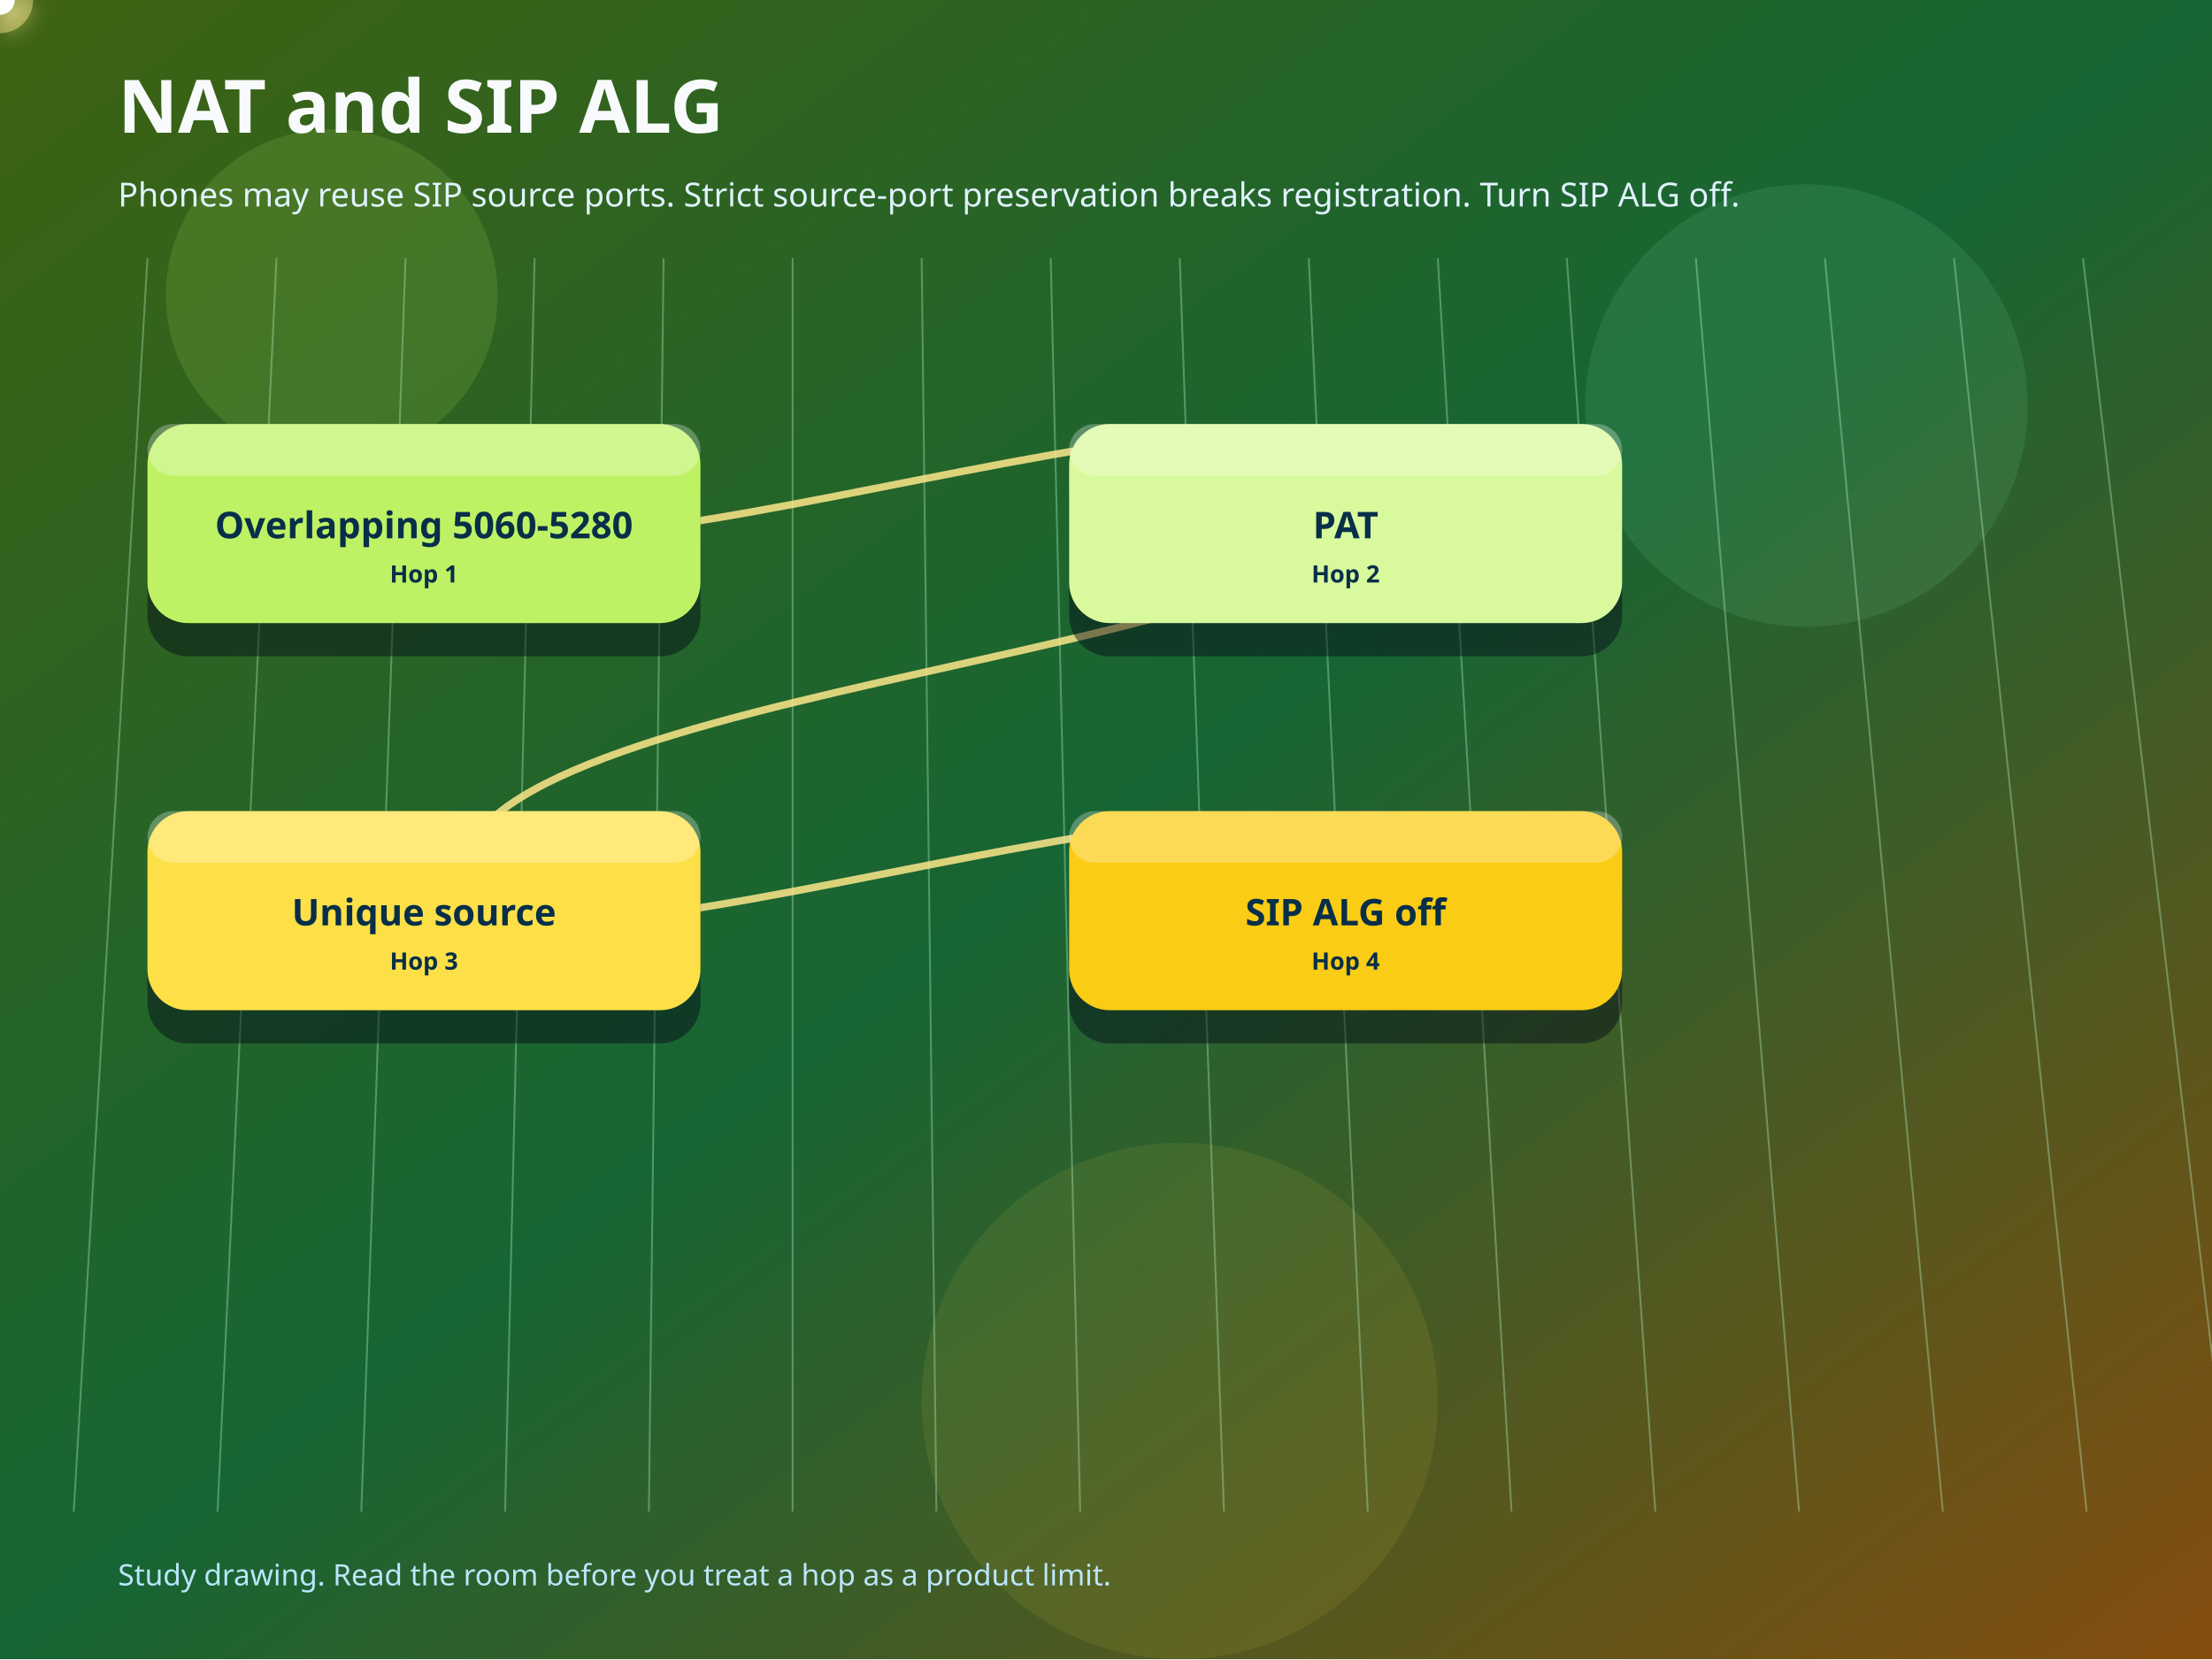
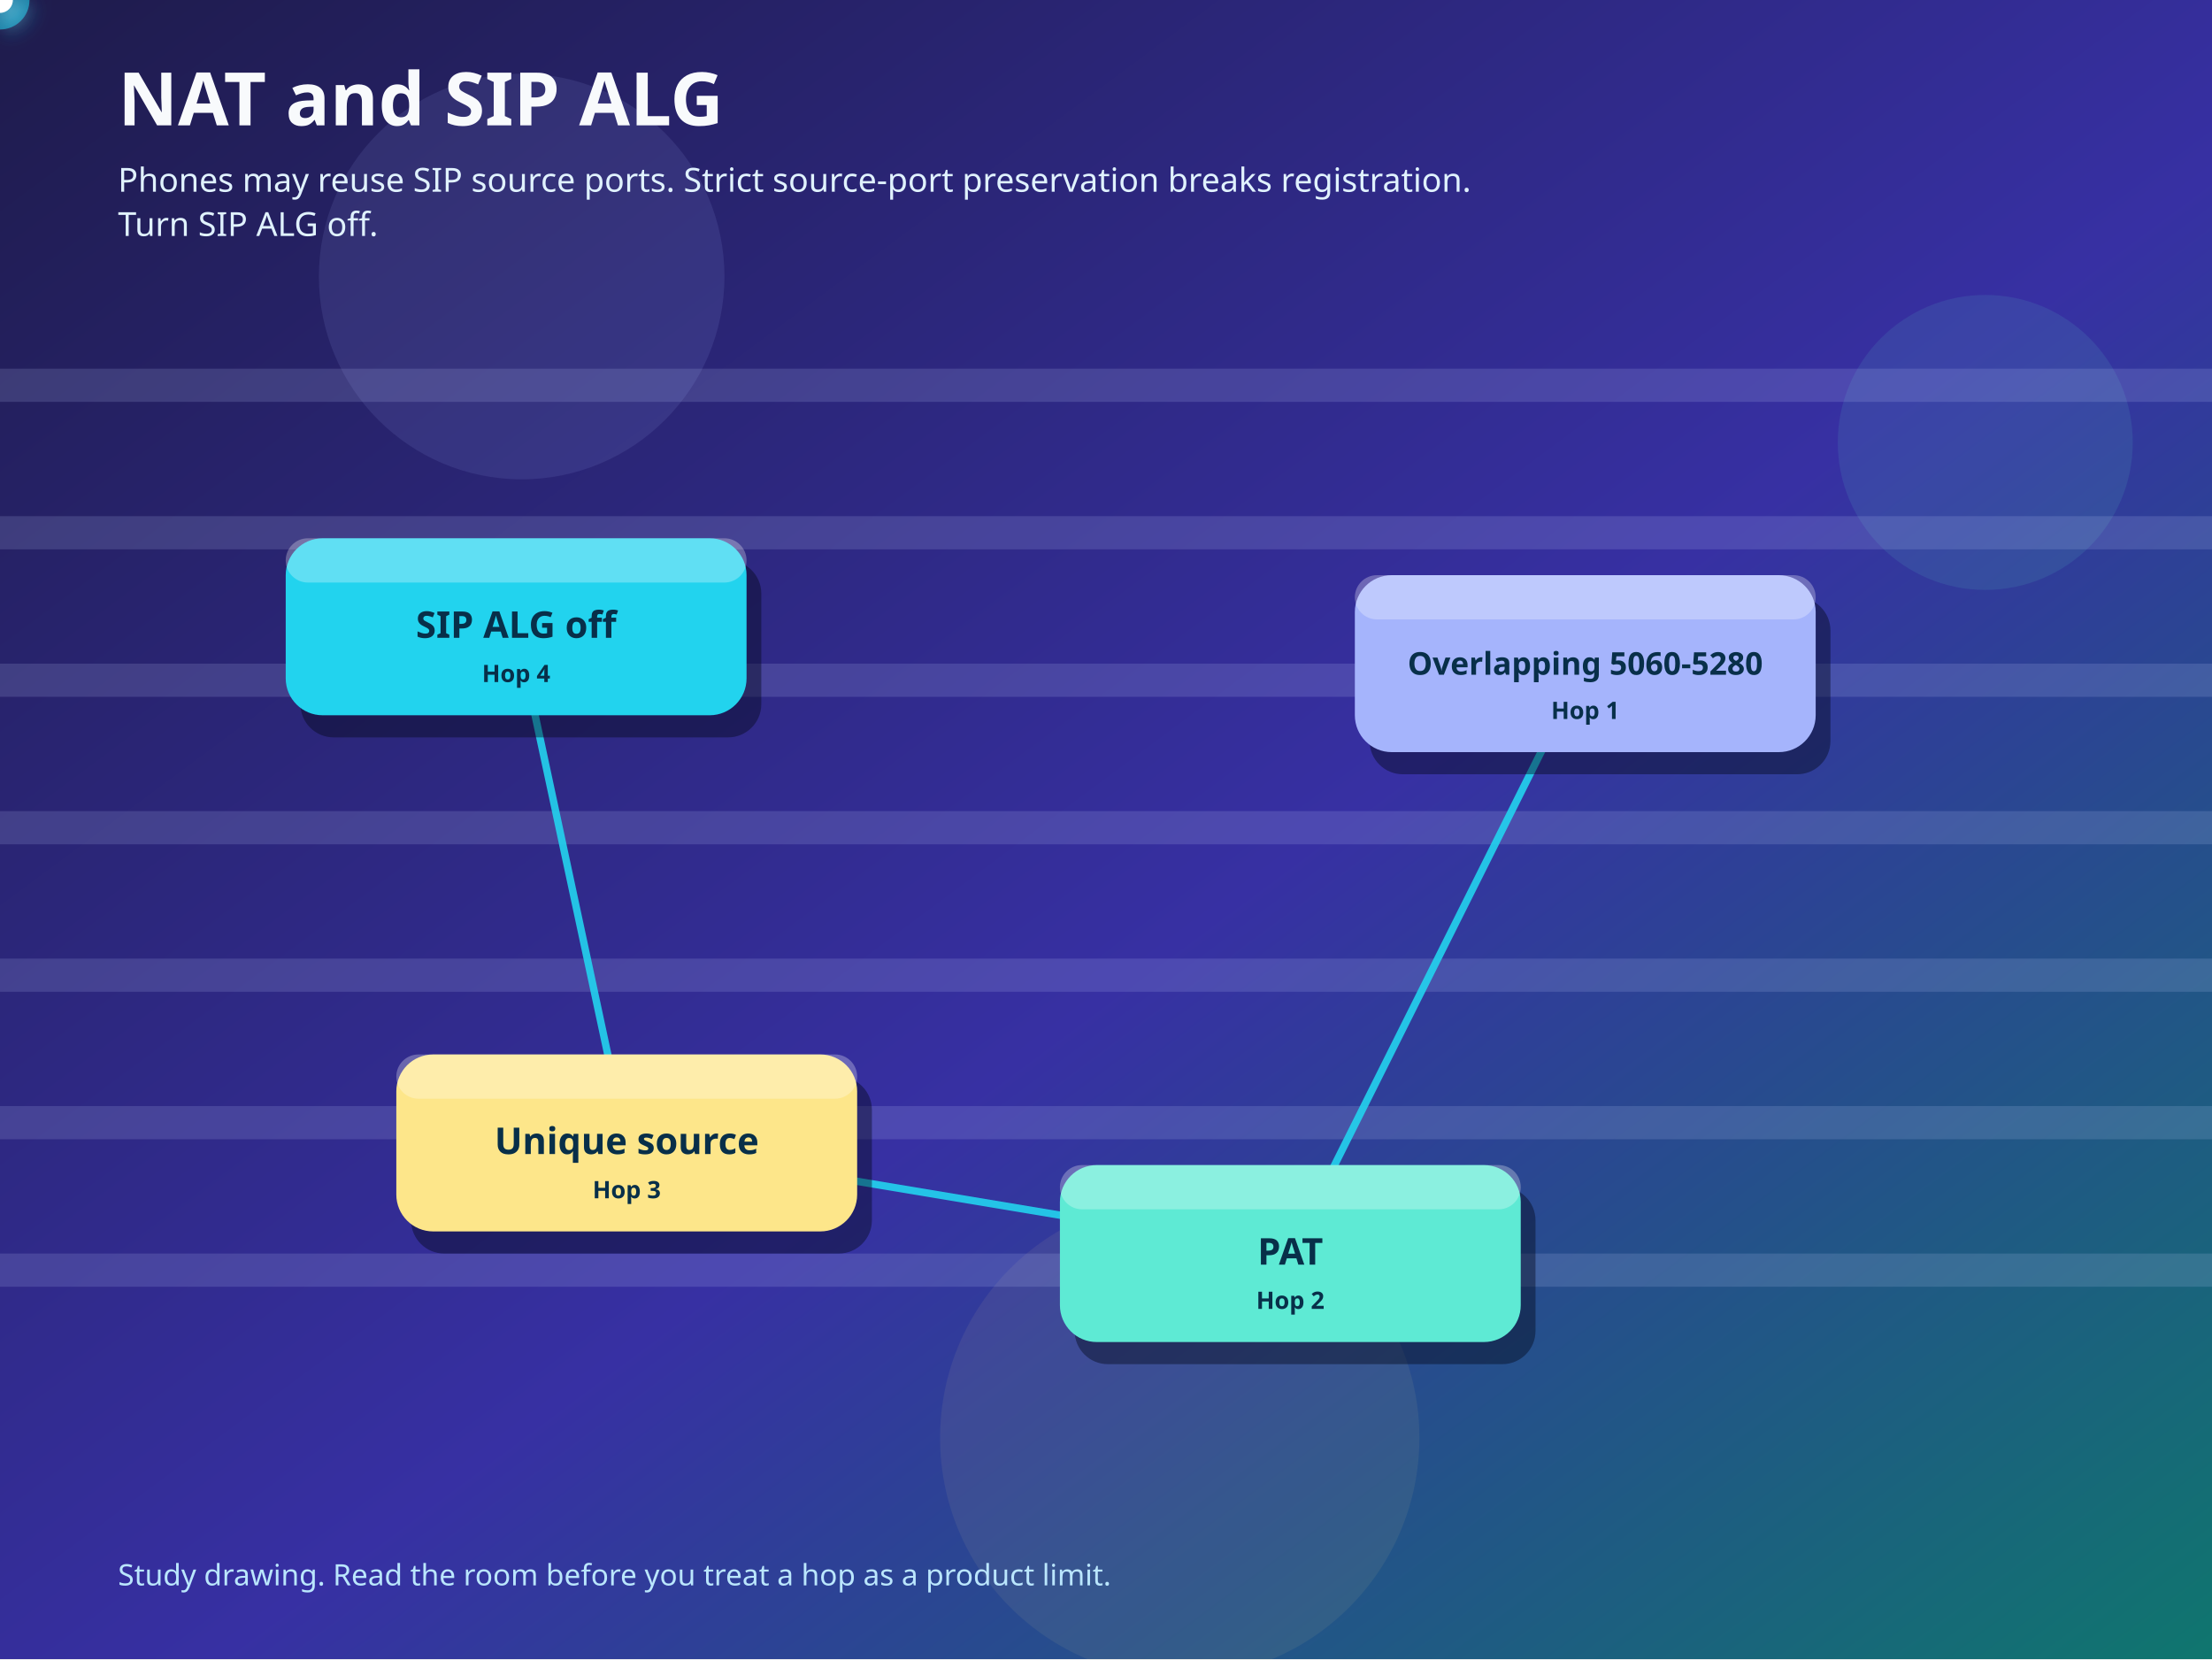
- <svg xmlns="http://www.w3.org/2000/svg" data-palette="5" viewBox="0 0 1200 900" role="img" aria-label="NAT and SIP ALG">
+ <svg xmlns="http://www.w3.org/2000/svg" viewBox="0 0 1200 900" data-layout="ellipse" role="img" aria-label="NAT and SIP ALG">
  <defs>
    <linearGradient id="sky" x1="0" y1="0" x2="1" y2="1">
-       <stop offset="0" stop-color="#3f6212" />
-       <stop offset="0.5" stop-color="#166534" />
-       <stop offset="1" stop-color="#854d0e" />
+       <stop offset="0" stop-color="#1e1b4b" />
+       <stop offset="0.55" stop-color="#3730a3" />
+       <stop offset="1" stop-color="#0f766e" />
    </linearGradient>
-     <filter id="glow" x="-50%" y="-50%" width="200%" height="200%">
+     <filter id="glow" x="-40%" y="-40%" width="180%" height="180%">
      <feGaussianBlur stdDeviation="6" result="b" />
      <feMerge>
        <feMergeNode in="b" />
        <feMergeNode in="SourceGraphic" />
      </feMerge>
    </filter>
  </defs>
  <rect width="1200" height="900" fill="url(#sky)" />
-   <g opacity="0.55">
-     <animateTransform attributeName="transform" type="translate" values="0 0; 0 18; 0 0" dur="14s" repeatCount="indefinite" />
-     <circle cx="180" cy="160" r="90" fill="#bef264" opacity="0.25" />
-     <circle cx="980" cy="220" r="120" fill="#86efac" opacity="0.2" />
-     <circle cx="640" cy="760" r="140" fill="#fde047" opacity="0.16" />
+   <g opacity="0.5">
+     <animateTransform attributeName="transform" type="translate" values="0 0; 0 28; 0 0" dur="12s" repeatCount="indefinite" />
+     <circle cx="283" cy="150" r="110" fill="#a5b4fc" opacity="0.22" />
+     <circle cx="1077" cy="240" r="80" fill="#5eead4" opacity="0.2" />
+     <circle cx="640" cy="780" r="130" fill="#fde68a" opacity="0.14" />
  </g>
-   <g opacity="0.35" stroke="#bbf7d0" stroke-width="1">
-     <animateTransform attributeName="transform" type="translate" values="0 0; -12 8; 0 0" dur="18s" repeatCount="indefinite" />
-     <line x1="80" y1="140" x2="40" y2="820" />
-     <line x1="150" y1="140" x2="118" y2="820" />
-     <line x1="220" y1="140" x2="196" y2="820" />
-     <line x1="290" y1="140" x2="274" y2="820" />
-     <line x1="360" y1="140" x2="352" y2="820" />
-     <line x1="430" y1="140" x2="430" y2="820" />
-     <line x1="500" y1="140" x2="508" y2="820" />
-     <line x1="570" y1="140" x2="586" y2="820" />
-     <line x1="640" y1="140" x2="664" y2="820" />
-     <line x1="710" y1="140" x2="742" y2="820" />
-     <line x1="780" y1="140" x2="820" y2="820" />
-     <line x1="850" y1="140" x2="898" y2="820" />
-     <line x1="920" y1="140" x2="976" y2="820" />
-     <line x1="990" y1="140" x2="1054" y2="820" />
-     <line x1="1060" y1="140" x2="1132" y2="820" />
-     <line x1="1130" y1="140" x2="1210" y2="820" />
+   <g>
+     <animateTransform attributeName="transform" type="translate" values="0 0; -16 10; 0 0" dur="18s" repeatCount="indefinite" />
+     <g opacity="0.16">
+       <rect x="0" y="200" width="1200" height="18" fill="#c7d2fe" />
+       <rect x="0" y="280" width="1200" height="18" fill="#c7d2fe" />
+       <rect x="0" y="360" width="1200" height="18" fill="#c7d2fe" />
+       <rect x="0" y="440" width="1200" height="18" fill="#c7d2fe" />
+       <rect x="0" y="520" width="1200" height="18" fill="#c7d2fe" />
+       <rect x="0" y="600" width="1200" height="18" fill="#c7d2fe" />
+       <rect x="0" y="680" width="1200" height="18" fill="#c7d2fe" />
+     </g>
  </g>
-   <text x="64" y="72" fill="#f8fafc" font-size="40" font-family="system-ui,sans-serif" font-weight="800">NAT and SIP ALG</text>
-   <text x="64" y="112" fill="#e0f2fe" font-size="18" font-family="system-ui,sans-serif">Phones may reuse SIP source ports. Strict source-port preservation breaks registration. Turn SIP ALG off.</text>
-   <path d="M 250 266 C 250 356 750 160 750 266 C 750 356 250 370 250 476 C 250 566 750 370 750 476" fill="none" stroke="#fde68a" stroke-width="4" stroke-linecap="round" opacity="0.85" />
+   <text x="64" y="68" fill="#f8fafc" font-size="40" font-family="system-ui,sans-serif" font-weight="800">NAT and SIP ALG</text>
+   <text x="64" y="104" fill="#e0f2fe" font-size="18" font-family="system-ui,sans-serif">Phones may reuse SIP source ports. Strict source-port preservation breaks registration.</text>
+   <text x="64" y="128" fill="#e0f2fe" font-size="18" font-family="system-ui,sans-serif">Turn SIP ALG off.</text>
+   <path d="M 860 360 L 700 680 L 340 620 L 280 340" fill="none" stroke="#22d3ee" stroke-width="4" stroke-linecap="round" opacity="0.9" />
  <g class="hop">
-     <rect x="80" y="248" width="300" height="108" rx="22" fill="#020617" opacity="0.45" />
-     <rect x="80" y="230" width="300" height="108" rx="22" fill="#bef264" />
-     <rect x="80" y="230" width="300" height="28" rx="14" fill="#ffffff" opacity="0.28" />
-     <text x="230" y="292" text-anchor="middle" fill="#082f49" font-size="20" font-family="system-ui,sans-serif" font-weight="800">Overlapping 5060-5280</text>
-     <text x="230" y="316" text-anchor="middle" fill="#082f49" font-size="13" font-family="system-ui,sans-serif" font-weight="700">Hop 1</text>
+     <rect x="743.0" y="324.0" width="250" height="96" rx="18" fill="#020617" opacity="0.42" />
+     <rect x="735.0" y="312.0" width="250" height="96" rx="20" fill="#a5b4fc" />
+     <rect x="735.0" y="312.0" width="250" height="24" rx="12" fill="#ffffff" opacity="0.28" />
+     <text x="860" y="366.0" text-anchor="middle" fill="#082f49" font-size="17" font-family="system-ui,sans-serif" font-weight="800">Overlapping 5060-5280</text>
+     <text x="860" y="390.0" text-anchor="middle" fill="#082f49" font-size="13" font-family="system-ui,sans-serif" font-weight="700">Hop 1</text>
  </g>
  <g class="hop">
-     <rect x="580" y="248" width="300" height="108" rx="22" fill="#020617" opacity="0.45" />
-     <rect x="580" y="230" width="300" height="108" rx="22" fill="#d9f99d" />
-     <rect x="580" y="230" width="300" height="28" rx="14" fill="#ffffff" opacity="0.28" />
-     <text x="730" y="292" text-anchor="middle" fill="#082f49" font-size="20" font-family="system-ui,sans-serif" font-weight="800">PAT</text>
-     <text x="730" y="316" text-anchor="middle" fill="#082f49" font-size="13" font-family="system-ui,sans-serif" font-weight="700">Hop 2</text>
+     <rect x="583.0" y="644.0" width="250" height="96" rx="18" fill="#020617" opacity="0.42" />
+     <rect x="575.0" y="632.0" width="250" height="96" rx="20" fill="#5eead4" />
+     <rect x="575.0" y="632.0" width="250" height="24" rx="12" fill="#ffffff" opacity="0.28" />
+     <text x="700" y="686.0" text-anchor="middle" fill="#082f49" font-size="20" font-family="system-ui,sans-serif" font-weight="800">PAT</text>
+     <text x="700" y="710.0" text-anchor="middle" fill="#082f49" font-size="13" font-family="system-ui,sans-serif" font-weight="700">Hop 2</text>
  </g>
  <g class="hop">
-     <rect x="80" y="458" width="300" height="108" rx="22" fill="#020617" opacity="0.45" />
-     <rect x="80" y="440" width="300" height="108" rx="22" fill="#fde047" />
-     <rect x="80" y="440" width="300" height="28" rx="14" fill="#ffffff" opacity="0.28" />
-     <text x="230" y="502" text-anchor="middle" fill="#082f49" font-size="20" font-family="system-ui,sans-serif" font-weight="800">Unique source</text>
-     <text x="230" y="526" text-anchor="middle" fill="#082f49" font-size="13" font-family="system-ui,sans-serif" font-weight="700">Hop 3</text>
+     <rect x="223.0" y="584.0" width="250" height="96" rx="18" fill="#020617" opacity="0.42" />
+     <rect x="215.0" y="572.0" width="250" height="96" rx="20" fill="#fde68a" />
+     <rect x="215.0" y="572.0" width="250" height="24" rx="12" fill="#ffffff" opacity="0.28" />
+     <text x="340" y="626.0" text-anchor="middle" fill="#082f49" font-size="20" font-family="system-ui,sans-serif" font-weight="800">Unique source</text>
+     <text x="340" y="650.0" text-anchor="middle" fill="#082f49" font-size="13" font-family="system-ui,sans-serif" font-weight="700">Hop 3</text>
  </g>
  <g class="hop">
-     <rect x="580" y="458" width="300" height="108" rx="22" fill="#020617" opacity="0.45" />
-     <rect x="580" y="440" width="300" height="108" rx="22" fill="#facc15" />
-     <rect x="580" y="440" width="300" height="28" rx="14" fill="#ffffff" opacity="0.28" />
-     <text x="730" y="502" text-anchor="middle" fill="#082f49" font-size="20" font-family="system-ui,sans-serif" font-weight="800">SIP ALG off</text>
-     <text x="730" y="526" text-anchor="middle" fill="#082f49" font-size="13" font-family="system-ui,sans-serif" font-weight="700">Hop 4</text>
+     <rect x="163.0" y="304.0" width="250" height="96" rx="18" fill="#020617" opacity="0.42" />
+     <rect x="155.0" y="292.0" width="250" height="96" rx="20" fill="#22d3ee" />
+     <rect x="155.0" y="292.0" width="250" height="24" rx="12" fill="#ffffff" opacity="0.28" />
+     <text x="280" y="346.0" text-anchor="middle" fill="#082f49" font-size="20" font-family="system-ui,sans-serif" font-weight="800">SIP ALG off</text>
+     <text x="280" y="370.0" text-anchor="middle" fill="#082f49" font-size="13" font-family="system-ui,sans-serif" font-weight="700">Hop 4</text>
  </g>
  <g filter="url(#glow)">
-     <animateMotion dur="6.5s" repeatCount="indefinite" path="M 250 266 C 250 356 750 160 750 266 C 750 356 250 370 250 476 C 250 566 750 370 750 476" />
-     <circle r="18" fill="#fde68a" opacity="0.45" />
-     <circle r="8" fill="#ffffff" />
+     <animateMotion dur="7.3s" repeatCount="indefinite" path="M 860 360 L 700 680 L 340 620 L 280 340" />
+     <circle r="16" fill="#22d3ee" opacity="0.55" />
+     <circle r="7" fill="#ffffff" />
  </g>
  <text x="64" y="860" fill="#bae6fd" font-size="16" font-family="system-ui,sans-serif">Study drawing. Read the room before you treat a hop as a product limit.</text>
</svg>
